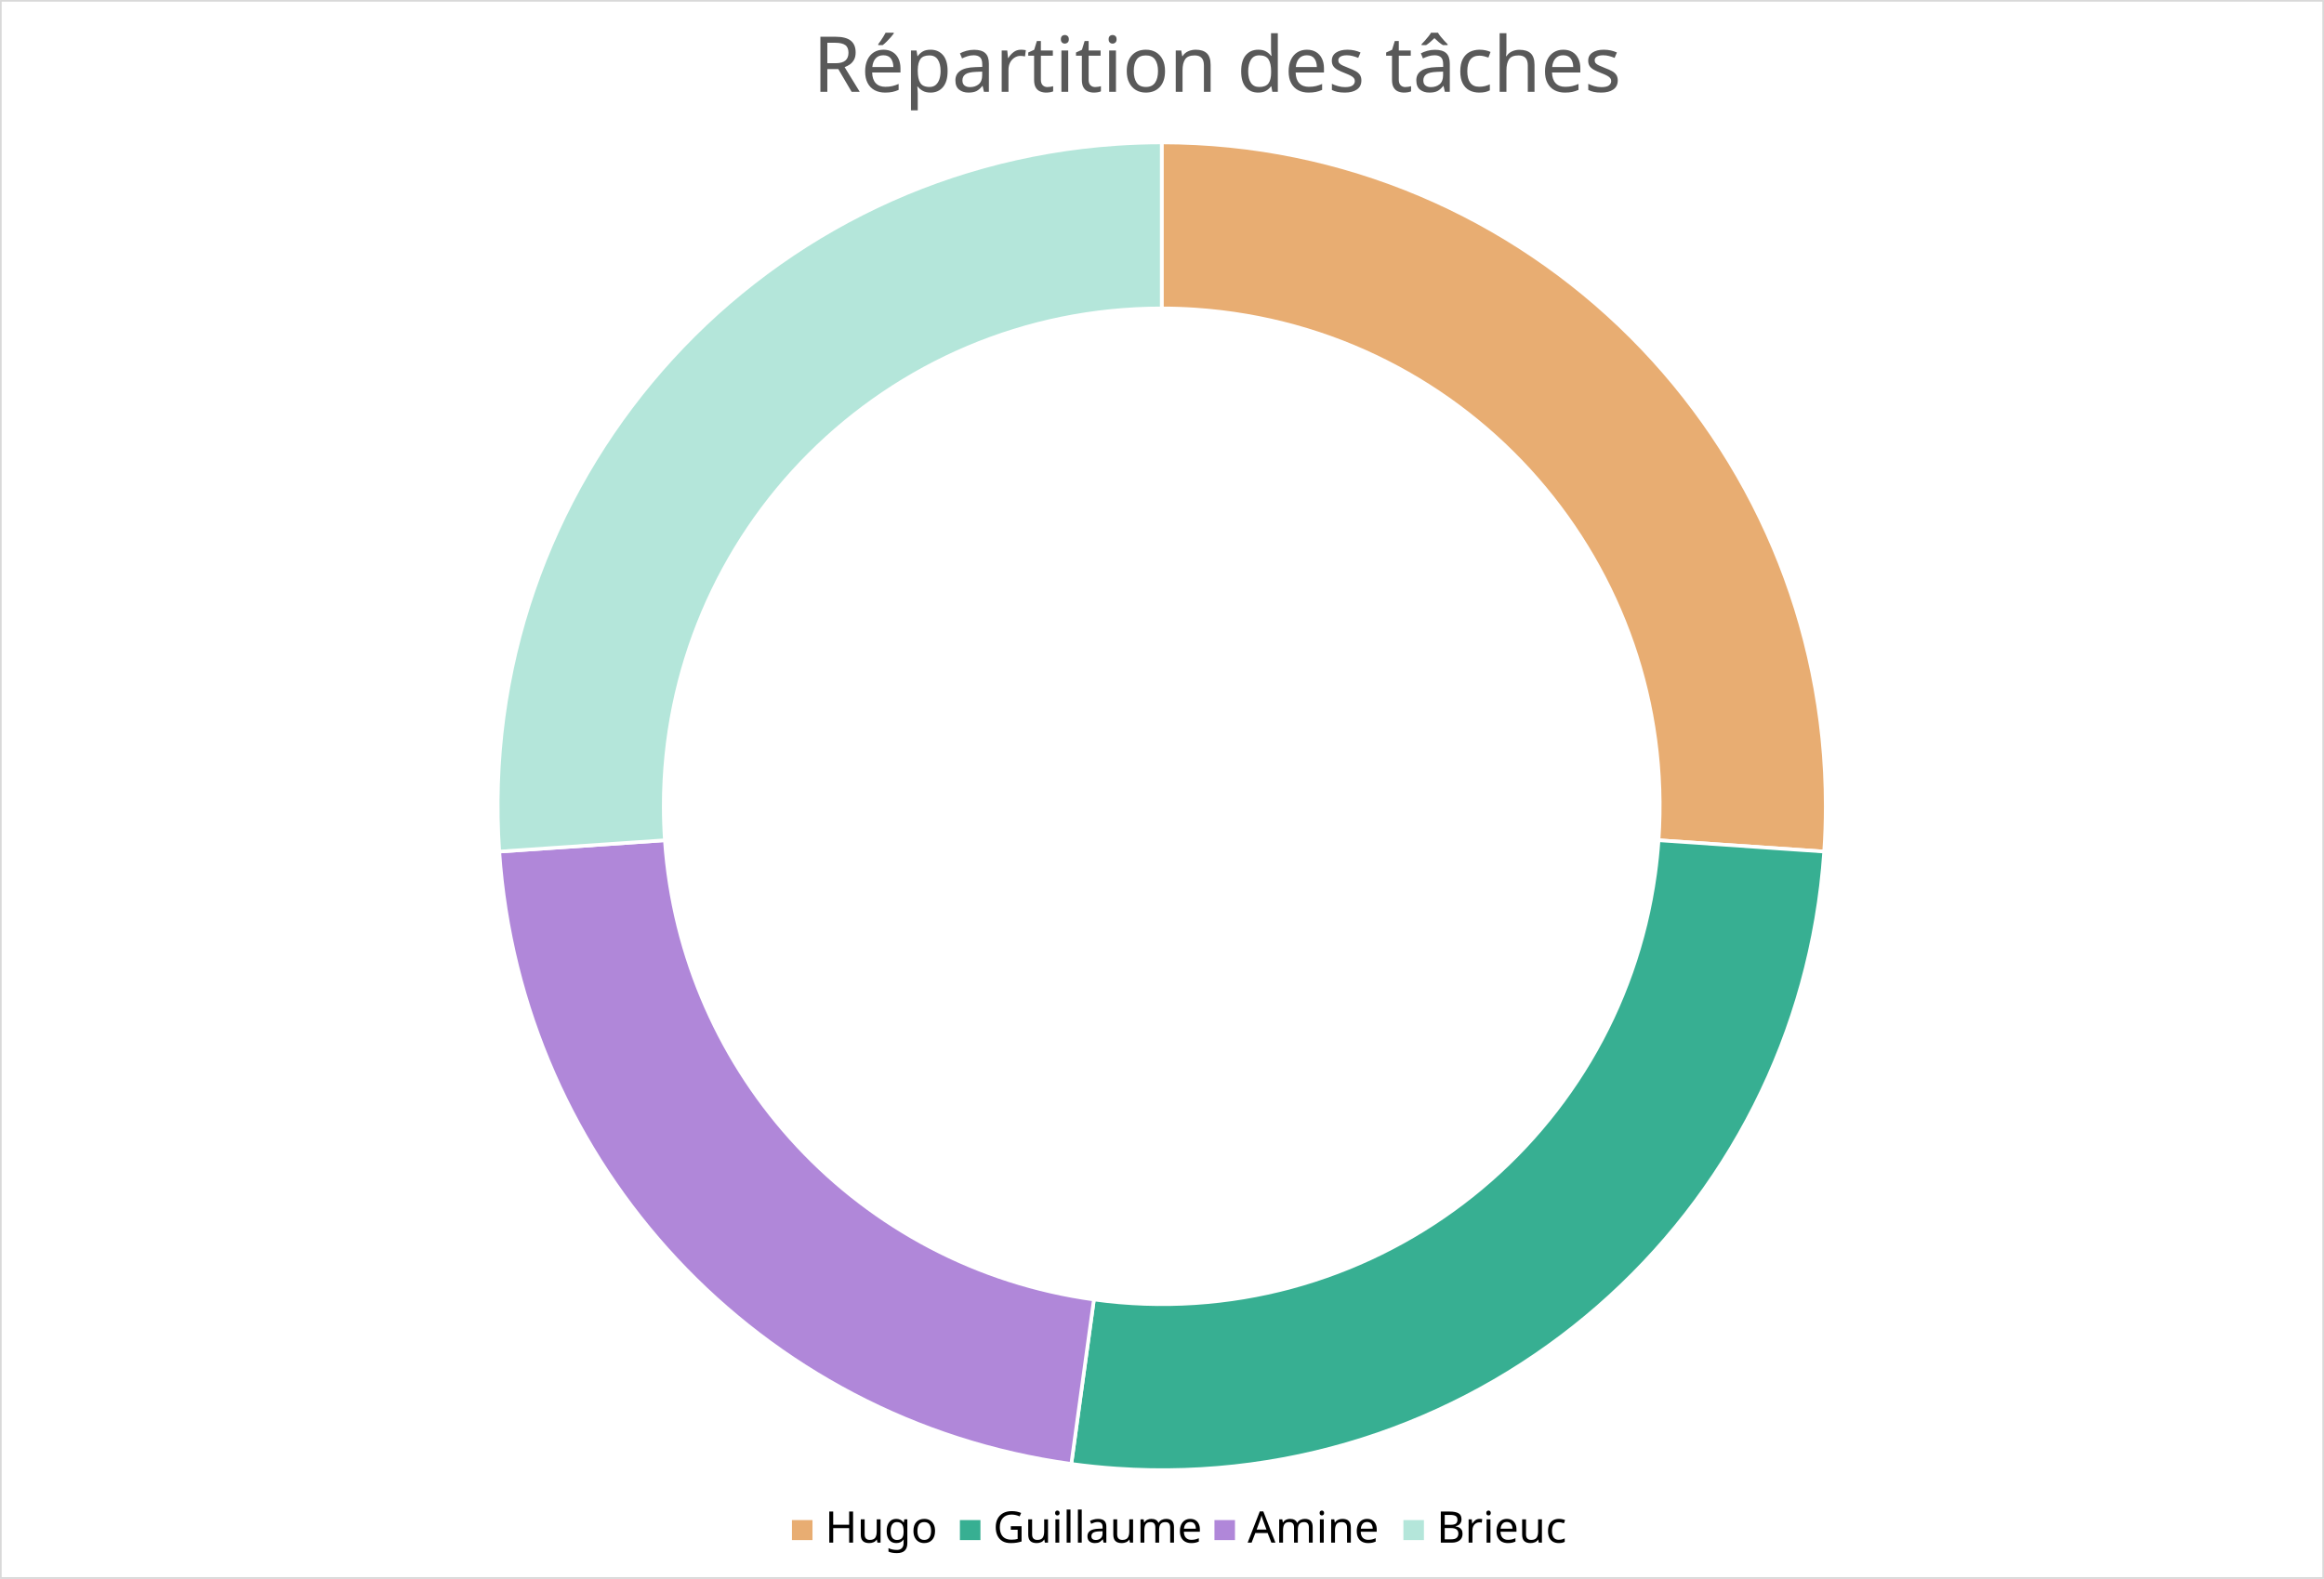
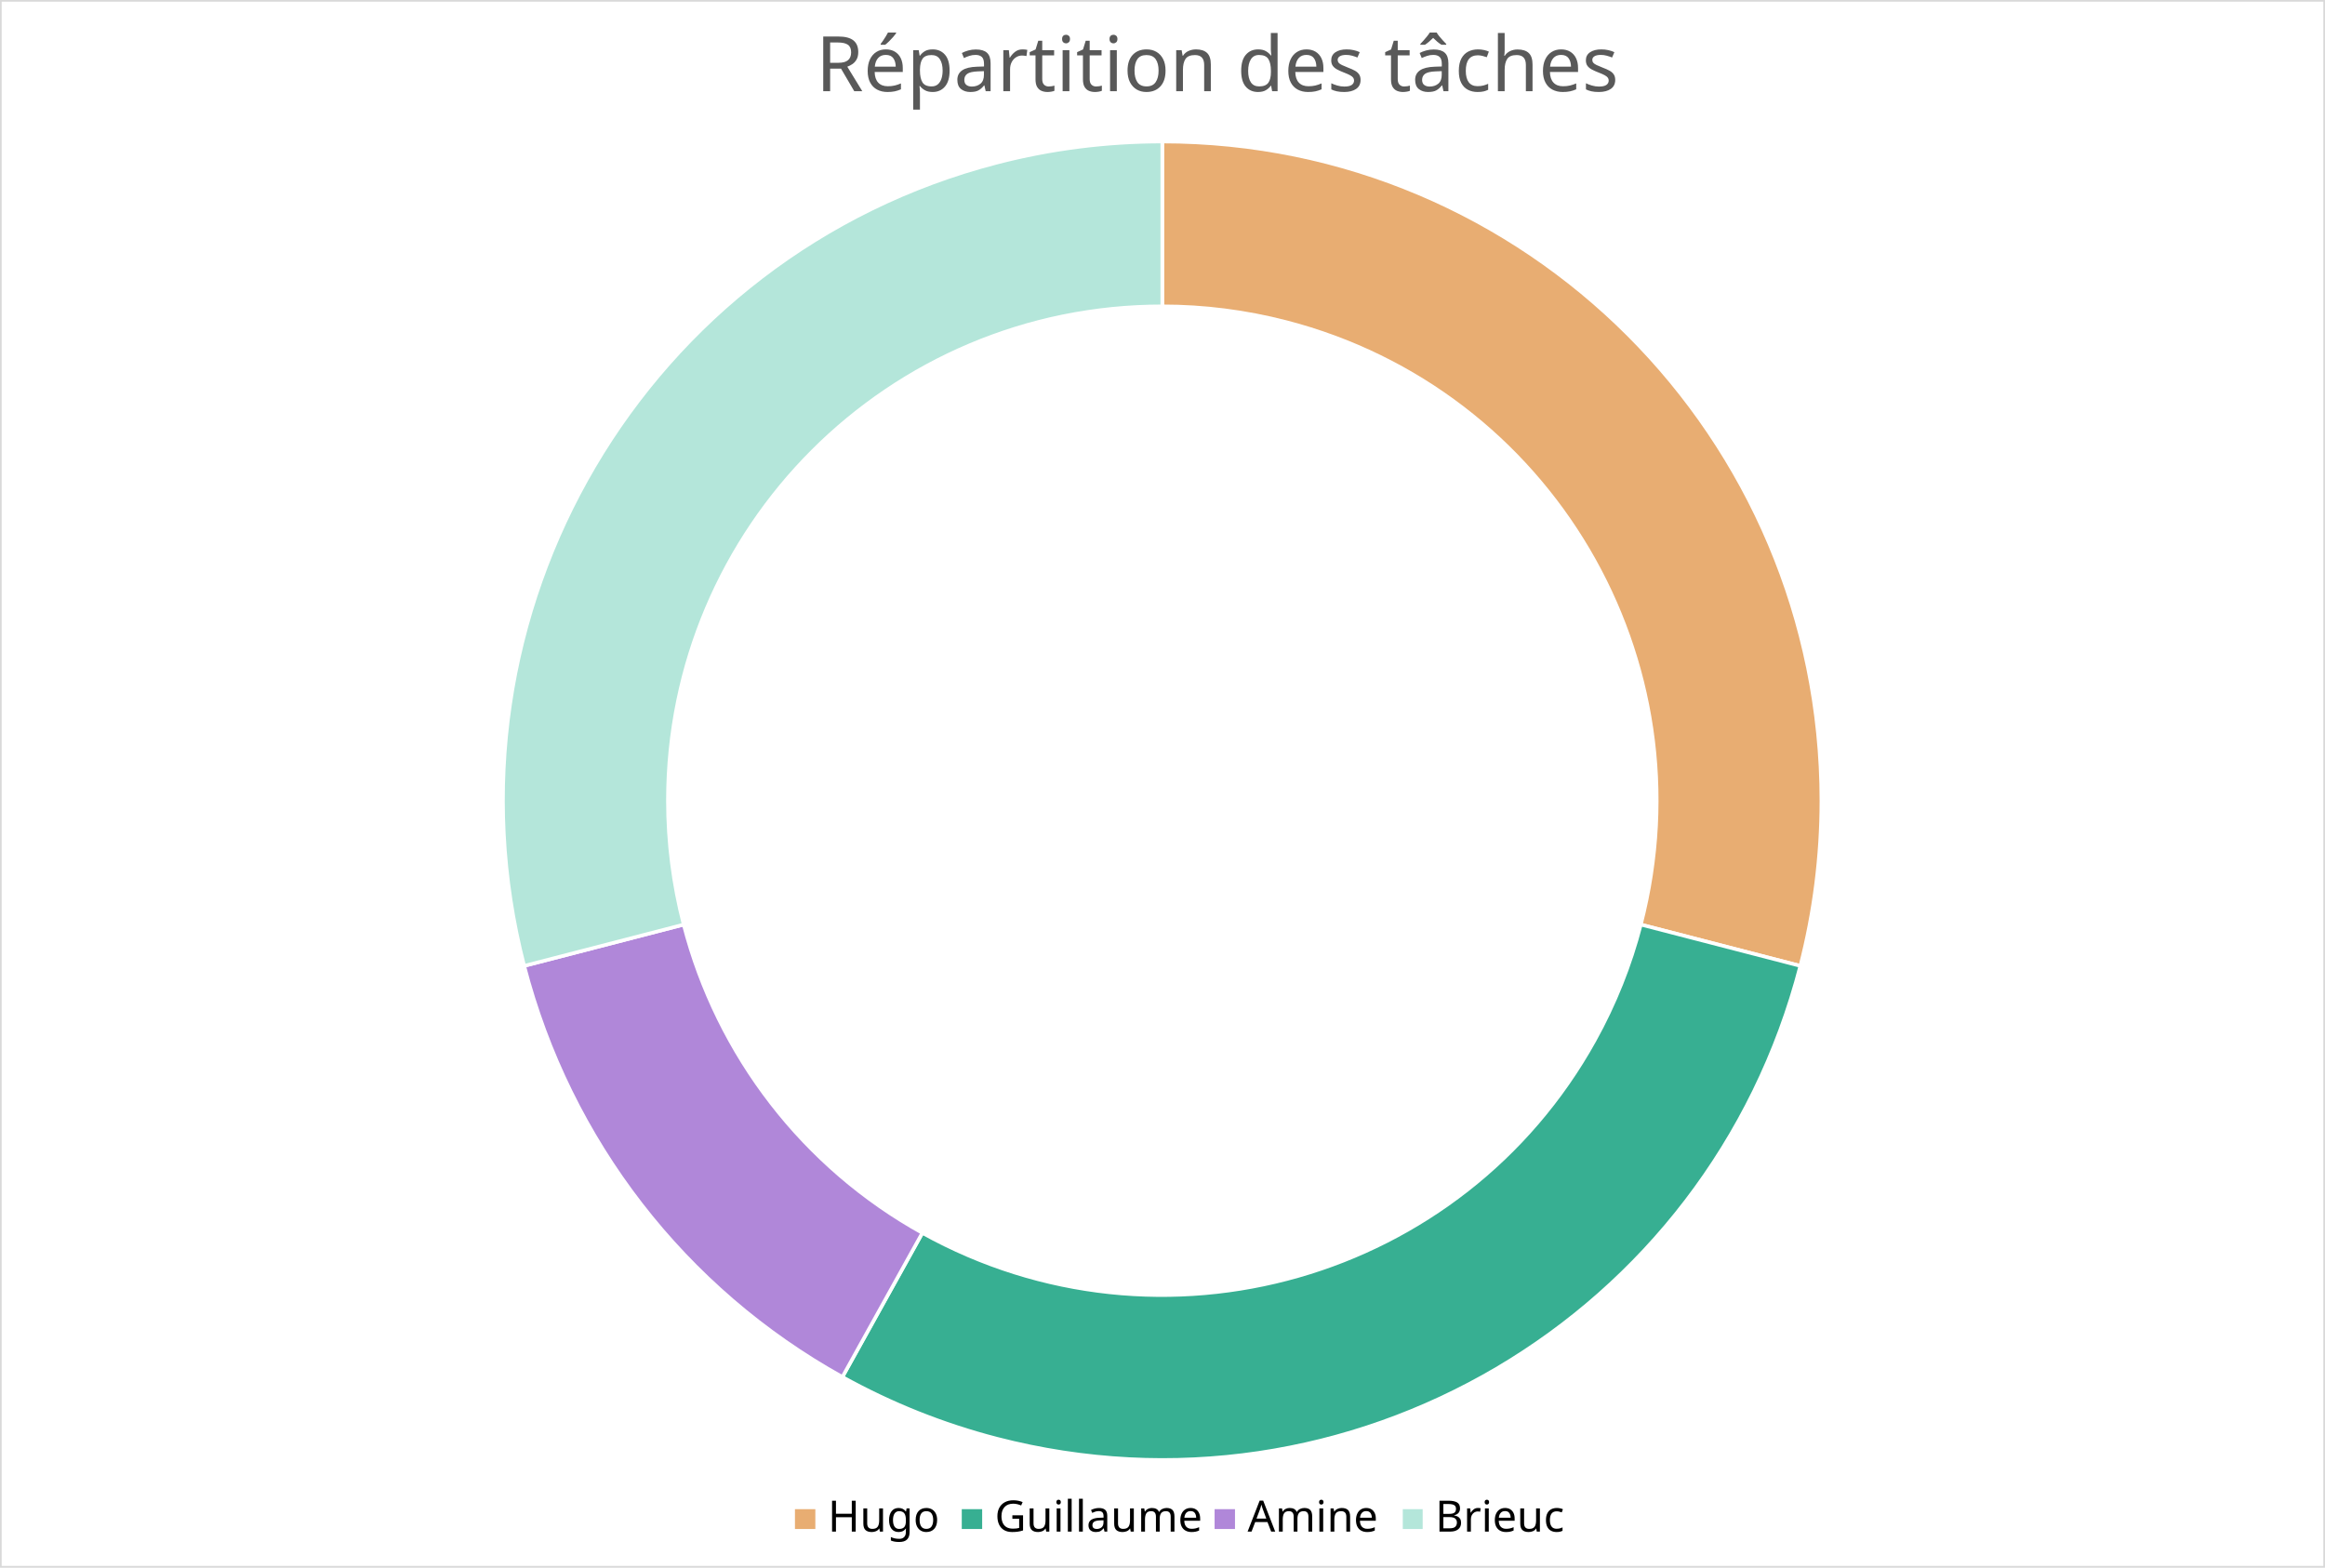
- <svg xmlns="http://www.w3.org/2000/svg" width="4428" height="3009" overflow="hidden">
+ <svg xmlns="http://www.w3.org/2000/svg" width="4460" height="3007" overflow="hidden">
  <defs>
    <clipPath id="clip0">
-       <rect x="3858" y="465" width="4428" height="3009" />
+       <rect x="4959" y="92" width="4460" height="3007" />
    </clipPath>
    <clipPath id="clip1">
-       <rect x="3858" y="465" width="4426" height="3006" />
+       <rect x="4959" y="92" width="4458" height="3005" />
    </clipPath>
    <clipPath id="clip2">
-       <rect x="3858" y="465" width="4426" height="3006" />
+       <rect x="4959" y="92" width="4458" height="3005" />
    </clipPath>
    <clipPath id="clip3">
-       <rect x="3858" y="465" width="4426" height="3006" />
+       <rect x="4959" y="92" width="4458" height="3005" />
    </clipPath>
    <clipPath id="clip4">
-       <rect x="3858" y="465" width="4426" height="3006" />
+       <rect x="4959" y="92" width="4458" height="3005" />
    </clipPath>
    <clipPath id="clip5">
-       <rect x="3858" y="465" width="4426" height="3006" />
+       <rect x="4959" y="92" width="4458" height="3005" />
    </clipPath>
    <clipPath id="clip6">
-       <rect x="3858" y="465" width="4426" height="3006" />
+       <rect x="4959" y="92" width="4458" height="3005" />
    </clipPath>
    <clipPath id="clip7">
-       <rect x="3858" y="465" width="4426" height="3006" />
+       <rect x="4959" y="92" width="4458" height="3005" />
    </clipPath>
    <clipPath id="clip8">
-       <rect x="3858" y="465" width="4426" height="3006" />
+       <rect x="4959" y="92" width="4458" height="3005" />
    </clipPath>
    <clipPath id="clip9">
-       <rect x="3858" y="465" width="4426" height="3006" />
+       <rect x="4959" y="92" width="4458" height="3005" />
    </clipPath>
    <clipPath id="clip10">
-       <rect x="3858" y="465" width="4426" height="3006" />
+       <rect x="4959" y="92" width="4458" height="3005" />
    </clipPath>
    <clipPath id="clip11">
-       <rect x="3858" y="465" width="4426" height="3006" />
+       <rect x="4959" y="92" width="4458" height="3005" />
    </clipPath>
    <clipPath id="clip12">
-       <rect x="3858" y="465" width="4426" height="3006" />
+       <rect x="4959" y="92" width="4458" height="3005" />
    </clipPath>
    <clipPath id="clip13">
-       <rect x="3858" y="465" width="4426" height="3006" />
+       <rect x="4959" y="92" width="4458" height="3005" />
    </clipPath>
  </defs>
-   <g clip-path="url(#clip0)" transform="translate(-3858 -465)">
-     <rect x="3859" y="466" width="4425" height="3006" fill="#FFFFFF" />
+   <g clip-path="url(#clip0)" transform="translate(-4959 -92)">
+     <rect x="4960" y="93" width="4457" height="3004" fill="#FFFFFF" />
    <g clip-path="url(#clip1)">
-       <path d="M6071.47 736.441C6770.2 736.441 7336.62 1302.87 7336.62 2001.59 7336.62 2030.4 7335.64 2059.19 7333.67 2087.93L7018.12 2066.35C7053.89 1543.52 6659.05 1090.7 6136.23 1054.94 6114.67 1053.47 6093.08 1052.73 6071.47 1052.73Z" stroke="#FFFFFF" stroke-width="6.875" stroke-linejoin="round" stroke-miterlimit="10" fill="#E8AD72" fill-rule="evenodd" />
+       <path d="M7188.55 363.501C7886.85 363.501 8452.94 929.587 8452.94 1627.89 8452.94 1734.81 8439.38 1841.3 8412.58 1944.81L8106.57 1865.58C8237.84 1358.57 7933.25 841.144 7426.24 709.871 7348.61 689.771 7268.74 679.599 7188.55 679.599Z" stroke="#FFFFFF" stroke-width="6.875" stroke-linejoin="round" stroke-miterlimit="10" fill="#E8AD72" fill-rule="evenodd" />
    </g>
    <g clip-path="url(#clip2)">
-       <path d="M7333.67 2087.93C7285.99 2785.03 6682.23 3311.48 5985.13 3263.8 5956.4 3261.83 5927.74 3258.88 5899.2 3254.96L5942.27 2941.62C6461.43 3012.98 6940.14 2649.96 7011.5 2130.8 7014.44 2109.4 7016.65 2087.9 7018.12 2066.35Z" stroke="#FFFFFF" stroke-width="6.875" stroke-linejoin="round" stroke-miterlimit="10" fill="#37AF92" fill-rule="evenodd" />
+       <path d="M8412.58 1944.81C8237.54 2620.82 7547.64 3026.95 6871.63 2851.91 6768.12 2825.11 6668.43 2785.29 6574.94 2733.4L6728.34 2457.02C7186.26 2711.19 7763.52 2546.01 8017.68 2088.1 8056.6 2017.98 8086.47 1943.21 8106.57 1865.58Z" stroke="#FFFFFF" stroke-width="6.875" stroke-linejoin="round" stroke-miterlimit="10" fill="#37AF92" fill-rule="evenodd" />
    </g>
    <g clip-path="url(#clip3)">
-       <path d="M5899.2 3254.96C5305.27 3173.33 4850.18 2686.05 4809.27 2087.93L5124.82 2066.35C5155.5 2514.93 5496.82 2880.39 5942.27 2941.62Z" stroke="#FFFFFF" stroke-width="6.875" stroke-linejoin="round" stroke-miterlimit="10" fill="#B087D9" fill-rule="evenodd" />
+       <path d="M6574.94 2733.4C6272.02 2565.27 6051.36 2280.2 5964.52 1944.81L6270.53 1865.58C6335.66 2117.13 6501.15 2330.93 6728.34 2457.03Z" stroke="#FFFFFF" stroke-width="6.875" stroke-linejoin="round" stroke-miterlimit="10" fill="#B087D9" fill-rule="evenodd" />
    </g>
    <g clip-path="url(#clip4)">
-       <path d="M4809.27 2087.93C4761.59 1390.83 5288.04 787.072 5985.13 739.389 6013.87 737.424 6042.67 736.44 6071.47 736.44L6071.47 1052.73C5547.43 1052.73 5122.61 1477.55 5122.61 2001.59 5122.61 2023.2 5123.34 2044.79 5124.82 2066.35Z" stroke="#FFFFFF" stroke-width="6.875" stroke-linejoin="round" stroke-miterlimit="10" fill="#B4E6DA" fill-rule="evenodd" />
+       <path d="M5964.52 1944.81C5789.49 1268.8 6195.62 578.894 6871.63 403.862 6975.14 377.062 7081.63 363.5 7188.55 363.5L7188.55 679.598C6664.82 679.598 6240.26 1104.16 6240.26 1627.89 6240.26 1708.08 6250.43 1787.95 6270.53 1865.58Z" stroke="#FFFFFF" stroke-width="6.875" stroke-linejoin="round" stroke-miterlimit="10" fill="#B4E6DA" fill-rule="evenodd" />
    </g>
    <g clip-path="url(#clip5)">
-       <text fill="#595959" font-family="Calibri,Calibri_MSFontService,sans-serif" font-weight="400" font-size="147" transform="matrix(1 0 0 1 5406.86 640)">Répartition des tâches </text>
+       <text fill="#595959" font-family="Calibri,Calibri_MSFontService,sans-serif" font-weight="400" font-size="147" transform="matrix(1 0 0 1 6523.94 267)">Répartition des tâches </text>
    </g>
    <g clip-path="url(#clip6)">
-       <rect x="5363.5" y="3358.5" width="46" height="45" stroke="#FFFFFF" stroke-width="6.875" stroke-linejoin="round" stroke-miterlimit="10" fill="#E8AD72" />
+       <rect x="6480.5" y="2983.5" width="46" height="45" stroke="#FFFFFF" stroke-width="6.875" stroke-linejoin="round" stroke-miterlimit="10" fill="#E8AD72" />
    </g>
    <g clip-path="url(#clip7)">
-       <text font-family="Calibri,Calibri_MSFontService,sans-serif" font-weight="400" font-size="83" transform="matrix(1 0 0 1 5430.01 3405)">Hugo</text>
+       <text font-family="Calibri,Calibri_MSFontService,sans-serif" font-weight="400" font-size="83" transform="matrix(1 0 0 1 6547.09 3030)">Hugo</text>
    </g>
    <g clip-path="url(#clip8)">
-       <rect x="5683.5" y="3358.5" width="46" height="45" stroke="#FFFFFF" stroke-width="6.875" stroke-linejoin="round" stroke-miterlimit="10" fill="#37AF92" />
+       <rect x="6800.5" y="2983.5" width="46" height="45" stroke="#FFFFFF" stroke-width="6.875" stroke-linejoin="round" stroke-miterlimit="10" fill="#37AF92" />
    </g>
    <g clip-path="url(#clip9)">
-       <text font-family="Calibri,Calibri_MSFontService,sans-serif" font-weight="400" font-size="83" transform="matrix(1 0 0 1 5750.15 3405)">Guillaume</text>
+       <text font-family="Calibri,Calibri_MSFontService,sans-serif" font-weight="400" font-size="83" transform="matrix(1 0 0 1 6867.23 3030)">Guillaume</text>
    </g>
    <g clip-path="url(#clip10)">
-       <rect x="6168.5" y="3358.5" width="46" height="45" stroke="#FFFFFF" stroke-width="6.875" stroke-linejoin="round" stroke-miterlimit="10" fill="#B087D9" />
+       <rect x="7285.5" y="2983.5" width="46" height="45" stroke="#FFFFFF" stroke-width="6.875" stroke-linejoin="round" stroke-miterlimit="10" fill="#B087D9" />
    </g>
    <g clip-path="url(#clip11)">
-       <text font-family="Calibri,Calibri_MSFontService,sans-serif" font-weight="400" font-size="83" transform="matrix(1 0 0 1 6235.18 3405)">Amine</text>
+       <text font-family="Calibri,Calibri_MSFontService,sans-serif" font-weight="400" font-size="83" transform="matrix(1 0 0 1 7352.25 3030)">Amine</text>
    </g>
    <g clip-path="url(#clip12)">
-       <rect x="6528.5" y="3358.5" width="46" height="45" stroke="#FFFFFF" stroke-width="6.875" stroke-linejoin="round" stroke-miterlimit="10" fill="#B4E6DA" />
+       <rect x="7646.5" y="2983.5" width="45" height="45" stroke="#FFFFFF" stroke-width="6.875" stroke-linejoin="round" stroke-miterlimit="10" fill="#B4E6DA" />
    </g>
    <g clip-path="url(#clip13)">
-       <text font-family="Calibri,Calibri_MSFontService,sans-serif" font-weight="400" font-size="83" transform="matrix(1 0 0 1 6595.19 3405)">Brieuc</text>
+       <text font-family="Calibri,Calibri_MSFontService,sans-serif" font-weight="400" font-size="83" transform="matrix(1 0 0 1 7712.27 3030)">Brieuc</text>
    </g>
-     <rect x="3859.5" y="466.5" width="4425" height="3006" stroke="#D9D9D9" stroke-width="3.438" stroke-linejoin="round" stroke-miterlimit="10" fill="none" />
+     <rect x="4960.5" y="93.5" width="4457" height="3004" stroke="#D9D9D9" stroke-width="3.438" stroke-linejoin="round" stroke-miterlimit="10" fill="none" />
  </g>
</svg>
